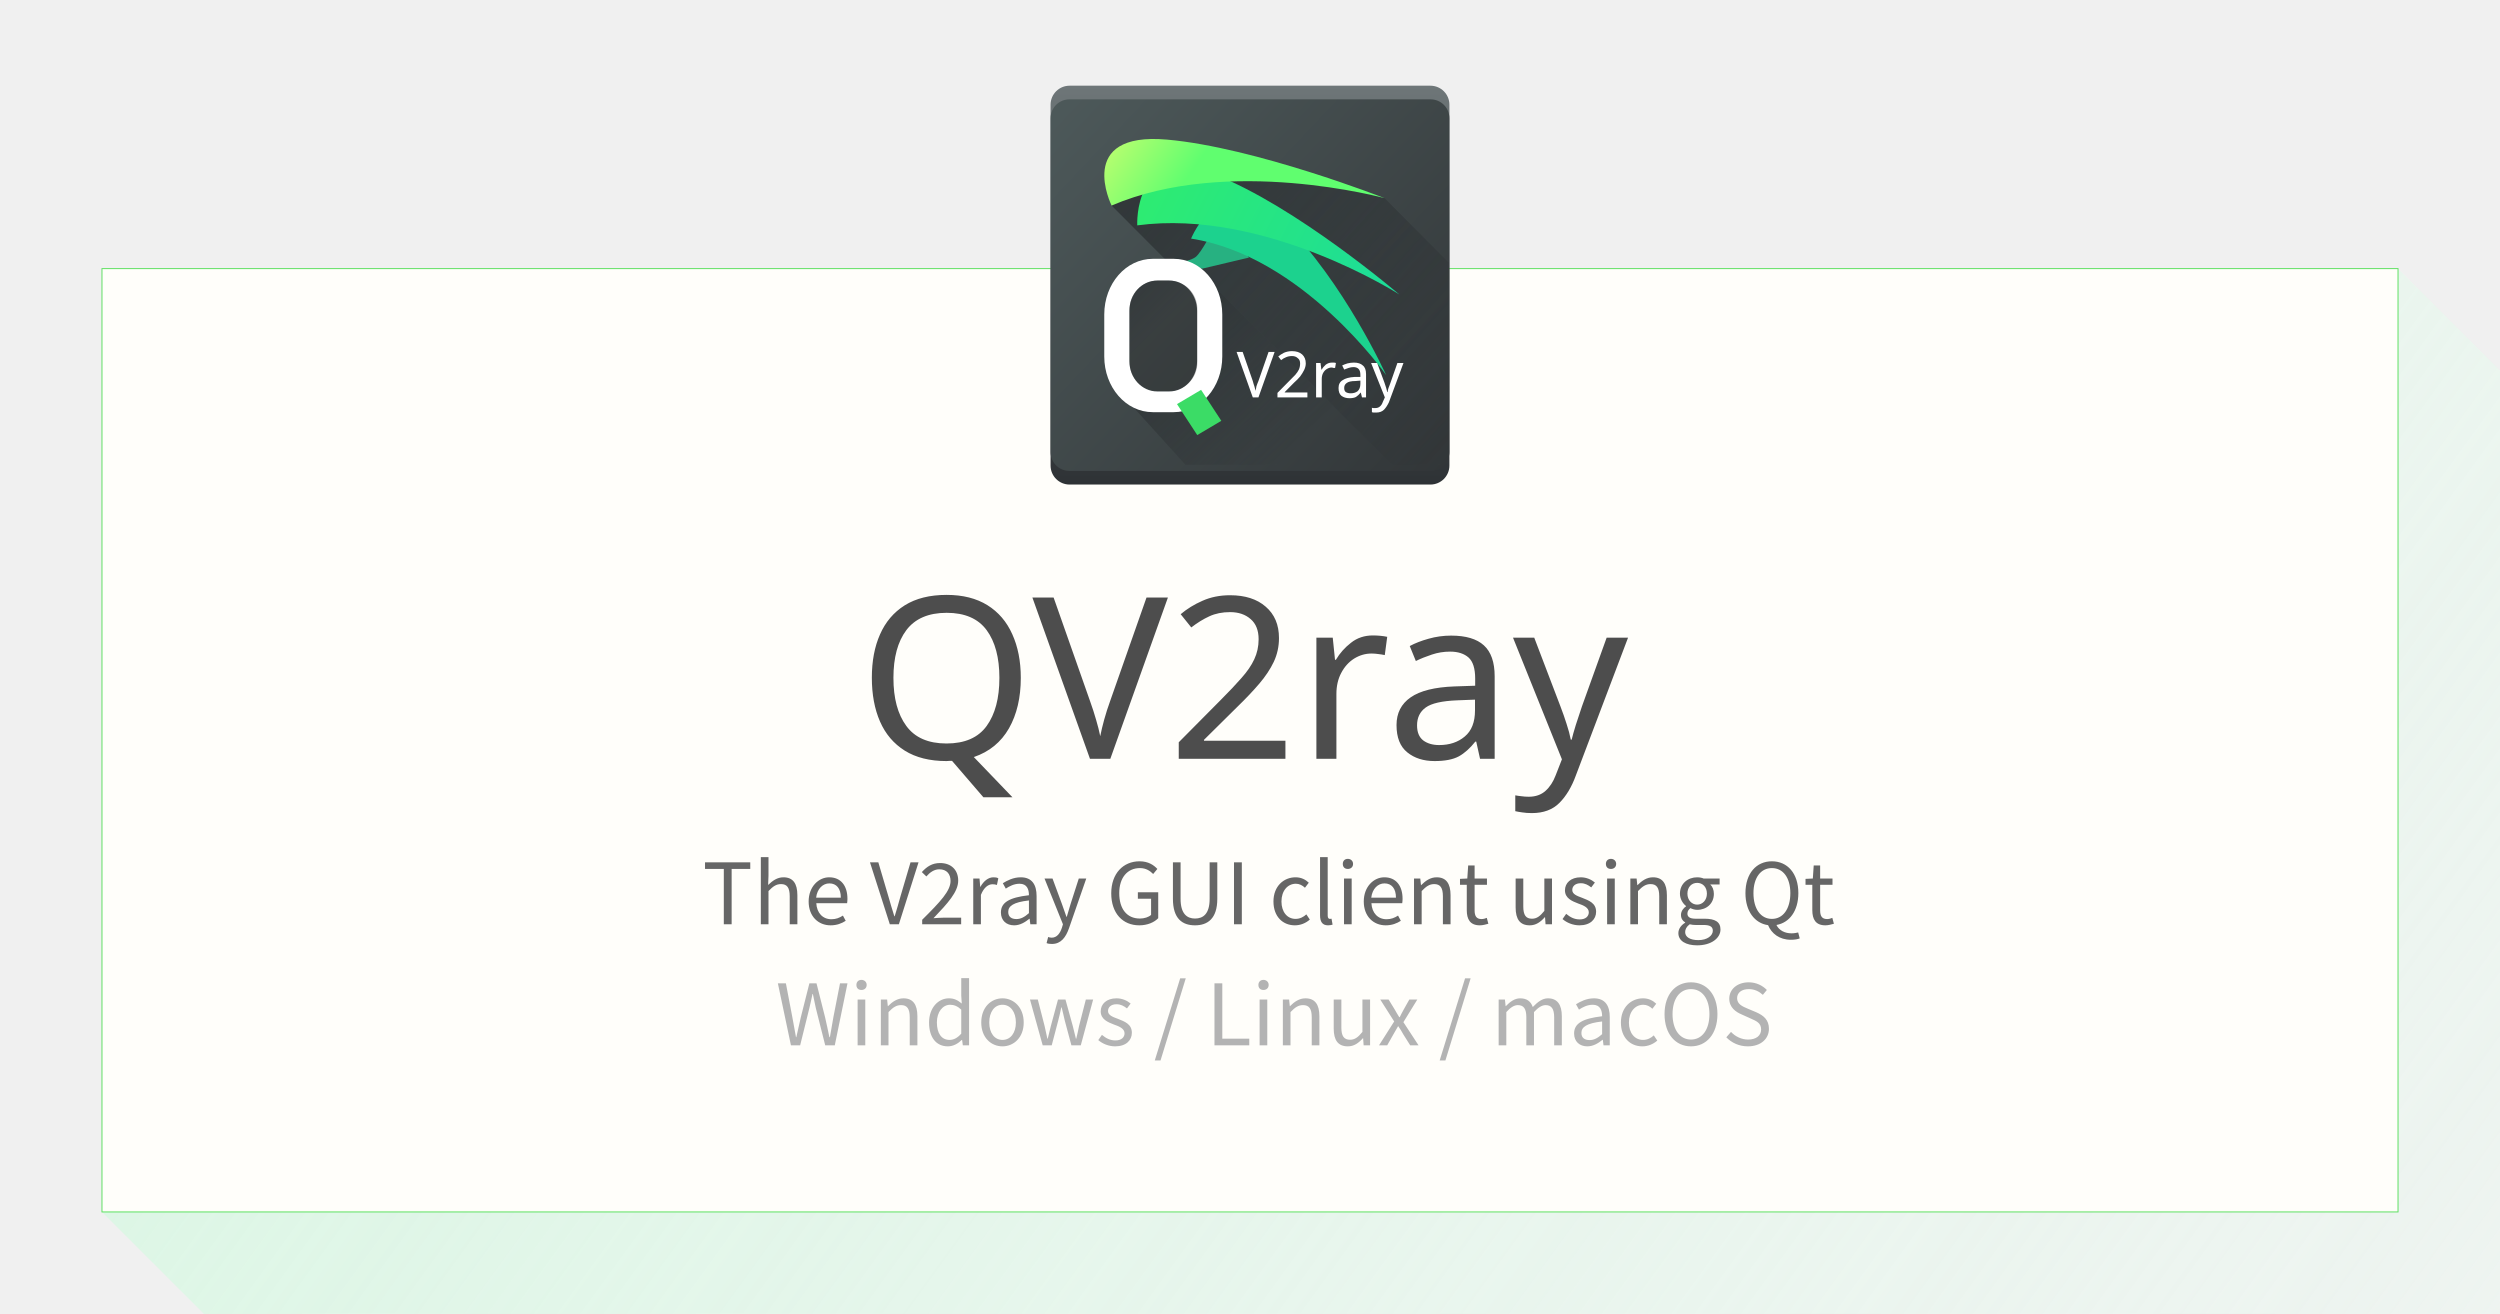
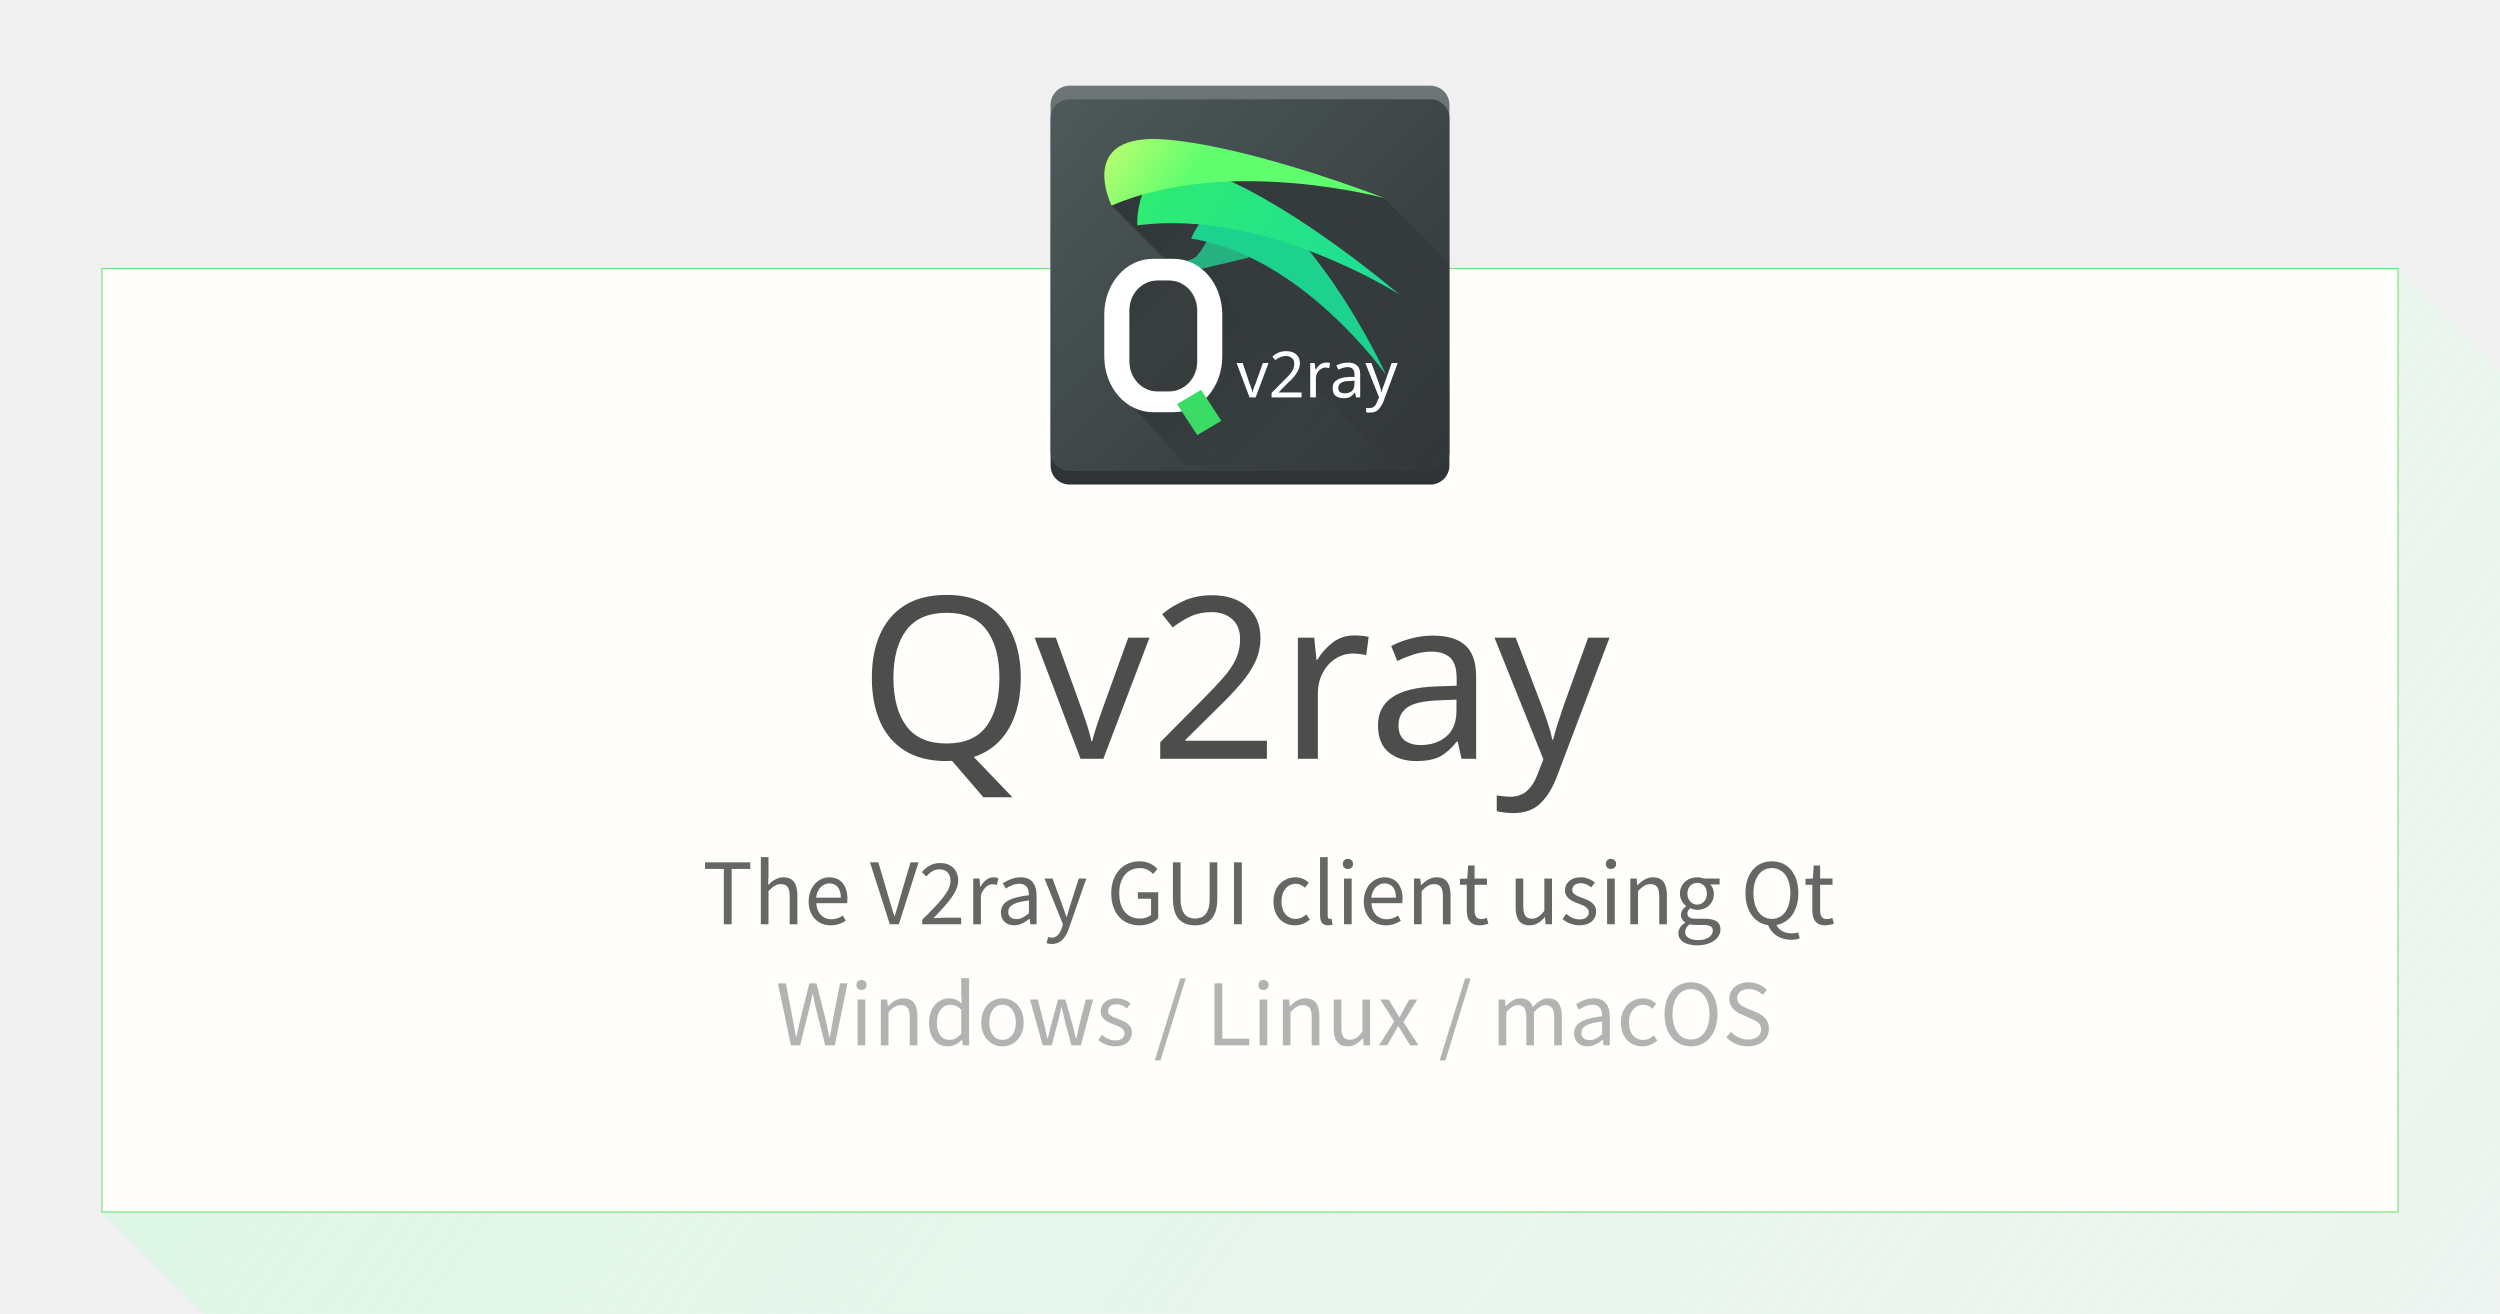
<svg xmlns="http://www.w3.org/2000/svg" xmlns:xlink="http://www.w3.org/1999/xlink" width="615.745" height="323.614" viewBox="0 0 224.488 117.983" version="1.1" id="svg8">
  <defs id="defs2">
    <linearGradient id="linearGradient1299">
      <stop style="stop-color:#d1f8de;stop-opacity:0.742" offset="0" id="stop1295" />
      <stop style="stop-color:#e8fff1;stop-opacity:0.262" offset="1" id="stop1297" />
    </linearGradient>
    <linearGradient id="linearGradient5057">
      <stop id="stop5053" offset="0" style="stop-color:#3c3c3c;stop-opacity:1;" />
      <stop id="stop5055" offset="1" style="stop-color:#282728;stop-opacity:0.657" />
    </linearGradient>
    <linearGradient id="linearGradient4713">
      <stop style="stop-color:#3de256;stop-opacity:1" offset="0" id="stop4709" />
      <stop style="stop-color:#2fbeba;stop-opacity:1" offset="1" id="stop4711" />
    </linearGradient>
    <linearGradient gradientTransform="translate(38.57415,1.318172)" gradientUnits="userSpaceOnUse" y2="39.934" x2="108.002" y1="19.458" x1="89.966" id="linearGradient4707" xlink:href="#linearGradient4713" />
    <linearGradient gradientUnits="userSpaceOnUse" y2="94.022" x2="140.261" y1="48.94" x1="92.227" id="linearGradient5059" xlink:href="#linearGradient5057" />
    <clipPath id="clipPath922" clipPathUnits="userSpaceOnUse">
      <rect ry="1.064" y="284.565" x="9.5367426e-08" height="12.171" width="12.7" id="rect924" style="fill:none;fill-opacity:1;stroke:#23d829;stroke-width:0.044;stroke-miterlimit:4;stroke-dasharray:none;stroke-opacity:0.723" />
    </clipPath>
    <linearGradient id="linearGradient1014">
      <stop style="stop-color:#232629;stop-opacity:1" offset="0" id="stop1010" />
      <stop style="stop-color:#282728;stop-opacity:0.657" offset="1" id="stop1012" />
    </linearGradient>
    <linearGradient id="linearGradient974">
      <stop id="stop970" offset="0" style="stop-color:#232629;stop-opacity:1;" />
      <stop id="stop972" offset="1" style="stop-color:#232629;stop-opacity:0;" />
    </linearGradient>
    <linearGradient id="linearGradient847">
      <stop id="stop843" offset="0" style="stop-color:#c1fe6f;stop-opacity:1" />
      <stop id="stop845" offset="1" style="stop-color:#60fe6f;stop-opacity:1" />
    </linearGradient>
    <linearGradient id="linearGradient4759">
      <stop id="stop4755" offset="0" style="stop-color:#2eec71;stop-opacity:1" />
      <stop id="stop4757" offset="1" style="stop-color:#1cdc9a;stop-opacity:1" />
    </linearGradient>
    <clipPath id="clipPath922-0" clipPathUnits="userSpaceOnUse">
      <rect ry="1.064" y="284.565" x="9.5367426e-08" height="12.171" width="12.7" id="rect924-6" style="fill:none;fill-opacity:1;stroke:#23d829;stroke-width:0.044;stroke-miterlimit:4;stroke-dasharray:none;stroke-opacity:0.723" />
    </clipPath>
    <linearGradient xlink:href="#linearGradient1299" id="linearGradient1293" x1="10.783" y1="217.789" x2="177.857" y2="339.115" gradientUnits="userSpaceOnUse" />
    <linearGradient xlink:href="#linearGradient908" id="linearGradient910" x1="12.7" y1="284.3" x2="12.7" y2="297" gradientUnits="userSpaceOnUse" gradientTransform="matrix(1.205698,0,0,1.205773,77.26168,-114.9911)" />
    <linearGradient id="linearGradient908">
      <stop style="stop-color:#6e7678;stop-opacity:1" offset="0" id="stop904" />
      <stop style="stop-color:#2e3235;stop-opacity:1" offset="1" id="stop906" />
    </linearGradient>
    <linearGradient xlink:href="#linearGradient881" id="linearGradient883" x1="0" y1="284.829" x2="12.7" y2="297" gradientUnits="userSpaceOnUse" gradientTransform="matrix(1.205698,0,0,1.225354,77.2332,-120.6825)" />
    <linearGradient id="linearGradient881">
      <stop style="stop-color:#4d595a;stop-opacity:1" offset="0" id="stop877" />
      <stop style="stop-color:#313537;stop-opacity:1" offset="1" id="stop879" />
    </linearGradient>
    <linearGradient xlink:href="#linearGradient974" id="linearGradient1028-3" x1="1.323" y1="286.152" x2="13.412" y2="297" gradientUnits="userSpaceOnUse" gradientTransform="matrix(1.070314,0,0,1.074707,78.15984,-76.82454)" />
    <linearGradient xlink:href="#linearGradient4759" id="linearGradient953-5" gradientUnits="userSpaceOnUse" gradientTransform="matrix(0.3459751,0.06144722,-0.06655638,0.3194166,-25.11991,272.6237)" x1="85.23" y1="28.293" x2="113.087" y2="35.516" />
    <linearGradient xlink:href="#linearGradient847" id="linearGradient955-6" gradientUnits="userSpaceOnUse" gradientTransform="matrix(0.1566647,0,0,0.1566647,-5.15044,254.5522)" x1="39.631" y1="196.652" x2="56.496" y2="208.575" />
    <linearGradient xlink:href="#linearGradient974" id="linearGradient984-1" x1="2.117" y1="290.385" x2="8.202" y2="297" gradientUnits="userSpaceOnUse" gradientTransform="matrix(1.070314,0,0,1.074707,77.31153,-76.82708)" />
    <linearGradient gradientTransform="matrix(0.2807767,0,0,0.2766177,56.41904,228.6345)" xlink:href="#linearGradient1014" id="linearGradient976-2" x1="85.003" y1="24.073" x2="90.152" y2="29.207" gradientUnits="userSpaceOnUse" />
  </defs>
  <g id="layer1" transform="translate(46.61984,-221.1287)">
    <rect style="opacity:1;fill:none;fill-opacity:0.262;stroke:none;stroke-width:0.045;stroke-miterlimit:4;stroke-dasharray:none;stroke-opacity:0.723" id="rect1328" width="226.04" height="120.311" x="-47.395" y="220.209" />
    <path style="fill:url(#linearGradient1293);fill-opacity:1;stroke:none;stroke-width:0.365px;stroke-linecap:butt;stroke-linejoin:miter;stroke-opacity:1" d="m -37.462,329.954 9.161,9.161 H 177.857 l 0.261,-84.458 -9.407,-9.407 v 84.705 z" id="path1285" />
    <rect style="opacity:1;fill:#fffefa;fill-opacity:1;stroke:#23d829;stroke-width:0.087;stroke-miterlimit:4;stroke-dasharray:none;stroke-opacity:0.723" id="rect1254" width="206.172" height="84.705" x="-37.462" y="245.249" ry="0" />
    <text xml:space="preserve" style="font-style:normal;font-weight:normal;font-size:20.295px;line-height:1.25;font-family:sans-serif;letter-spacing:0px;word-spacing:0px;fill:#4d4d4d;fill-opacity:1;stroke:none;stroke-width:0.507" x="30.433" y="289.264" id="text1204">
-       <tspan id="tspan1202" x="30.433" y="289.264" style="font-style:normal;font-variant:normal;font-weight:normal;font-stretch:normal;font-family:'Noto Sans';-inkscape-font-specification:'Noto Sans';fill:#4d4d4d;fill-opacity:1;stroke-width:0.507">QV2ray</tspan>
+       <tspan id="tspan1202" x="30.433" y="289.264" style="font-style:normal;font-variant:normal;font-weight:normal;font-stretch:normal;font-family:'Noto Sans';-inkscape-font-specification:'Noto Sans';fill:#4d4d4d;fill-opacity:1;stroke-width:0.507">Qv2ray</tspan>
    </text>
    <text xml:space="preserve" style="font-style:normal;font-weight:normal;font-size:20.685px;line-height:1.25;font-family:sans-serif;letter-spacing:0px;word-spacing:0px;fill:#666666;fill-opacity:1;stroke:none;stroke-width:0.517" x="16.455" y="304.127" id="text1204-7">
      <tspan id="tspan1202-5" x="16.455" y="304.127" style="font-style:normal;font-variant:normal;font-weight:300;font-stretch:normal;font-size:7.584px;font-family:'Noto Sans CJK SC';-inkscape-font-specification:'Noto Sans CJK SC Light';fill:#666666;stroke-width:0.517">The V2ray GUI client using Qt</tspan>
    </text>
    <text xml:space="preserve" style="font-style:normal;font-weight:normal;font-size:20.685px;line-height:1.25;font-family:sans-serif;letter-spacing:0px;word-spacing:0px;fill:#b3b3b3;fill-opacity:1;stroke:none;stroke-width:0.517" x="23.027" y="314.992" id="text1204-7-7">
      <tspan id="tspan1202-5-8" x="23.027" y="314.992" style="font-style:normal;font-variant:normal;font-weight:100;font-stretch:normal;font-size:7.584px;font-family:'Noto Sans CJK SC';-inkscape-font-specification:'Noto Sans CJK SC Thin';fill:#b3b3b3;stroke-width:0.517">Windows / Linux / macOS</tspan>
    </text>
    <g id="g963" transform="matrix(2.338872,0,0,2.338872,-132.921,-303.9943)">
      <rect ry="0.729" y="227.81" x="77.233" height="15.313" width="15.312" id="rect4910-1-9" style="fill:url(#linearGradient910);fill-opacity:1;stroke:none;stroke-width:0.301;stroke-miterlimit:4;stroke-dasharray:none;stroke-opacity:1" />
      <rect ry="0.723" y="228.334" x="77.233" height="14.265" width="15.312" id="rect4910-2-2-3" style="fill:url(#linearGradient883);fill-opacity:1;stroke:none;stroke-width:0.119;stroke-miterlimit:4;stroke-dasharray:none;stroke-opacity:1" />
      <path clip-path="none" id="path1020-6" d="m 79.576,232.411 2.549,2.559 1.416,0.566 6.796,6.824 2.182,0.003 -0.003,-7.762 -2.462,-2.475 -4.814,-1.422 -5.097,0.853 z" style="opacity:0.65;fill:url(#linearGradient1028-3);fill-opacity:1;stroke:none;stroke-width:0.284px;stroke-linecap:butt;stroke-linejoin:miter;stroke-opacity:1" />
      <g transform="matrix(1.070314,0,0,1.074707,78.15984,-76.82709)" id="g889">
        <path id="path879-7-0" d="m 4.927,288.672 c 0,0 -0.373,0.727 -0.582,0.902 -0.147,0.123 -0.54,0.195 -0.54,0.195 l 0.771,0.226 1.674,-0.394 c 0,0 -0.791,-1.07 -1.323,-0.929 z" style="fill:#27b181;fill-opacity:1;stroke:none;stroke-width:0.025px;stroke-linecap:butt;stroke-linejoin:miter;stroke-opacity:1" />
        <path style="fill:#1cd28e;fill-opacity:1;stroke:none;stroke-width:0.09px;stroke-linecap:butt;stroke-linejoin:miter;stroke-opacity:1" d="m 4.174,288.923 c 0,0 1.117,-2.751 3.302,-0.598 2.185,2.153 3.695,5.473 3.695,5.473 0,0 -2.994,-4.26 -6.997,-4.875 z" id="path4715-0-6" />
        <path style="fill:url(#linearGradient953-5);fill-opacity:1;stroke:none;stroke-width:0.09px;stroke-linecap:butt;stroke-linejoin:miter;stroke-opacity:1" d="m 2.243,288.449 c 0,0 -0.151,-2.947 2.775,-1.815 2.926,1.131 6.624,4.284 6.624,4.284 0,0 -4.811,-3.079 -9.399,-2.468 z" id="path4715-6-93-2" />
        <path style="fill:url(#linearGradient955-6);fill-opacity:1;stroke:none;stroke-width:0.09px;stroke-linecap:butt;stroke-linejoin:miter;stroke-opacity:1" d="m 1.323,287.742 c 0,0 -1.323,-2.646 1.985,-2.356 3.16,0.277 7.805,2.091 7.805,2.091 0,0 -5.604,-1.524 -9.79,0.265 z" id="path4715-6-9-6-6" />
      </g>
      <path id="path966-1" d="m 79.577,239.233 2.832,3.128 h 7.929 l -6.796,-6.824 -1.242,-0.339 0.974,0.978 v 2.756 l -0.702,0.705 -0.712,0.413 h -1.134 l -0.833,-0.837 z" style="opacity:0.75;fill:url(#linearGradient984-1);fill-opacity:1;stroke:none;stroke-width:0.284px;stroke-linecap:butt;stroke-linejoin:miter;stroke-opacity:1" />
      <g transform="matrix(0.2807767,0,0,0.2766177,56.41246,228.6198)" id="g4906-0-8">
        <path style="fill:#ffffff;fill-opacity:1;stroke:none;stroke-width:1.372;stroke-miterlimit:4;stroke-dasharray:none;stroke-opacity:1" d="m 88.131,21.1 c -3.677,0 -6.637,3.445 -6.637,7.726 v 5.832 c 0,4.28 2.96,7.726 6.637,7.726 h 2.863 c 3.677,0 6.637,-3.446 6.637,-7.726 v -5.832 c 0,-4.28 -2.96,-7.726 -6.637,-7.726 z m 0.606,3.016 h 1.642 c 2.108,0 3.805,1.877 3.805,4.209 v 6.975 c 0,2.332 -1.697,4.209 -3.805,4.209 h -1.642 c -2.108,0 -3.805,-1.877 -3.805,-4.209 v -6.975 c 0,-2.332 1.697,-4.209 3.805,-4.209 z" id="rect4871-6-7" />
        <rect style="fill:#3bdc66;fill-opacity:1;stroke:none;stroke-width:1.407;stroke-miterlimit:4;stroke-dasharray:none;stroke-opacity:1" id="rect4892-2-9" width="5.112" height="3.842" x="82.512" y="-58.41" rx="0" ry="0" transform="matrix(0.5413655,0.8407874,-0.8571076,0.5151373,0,0)" />
      </g>
      <rect ry="1.086" y="235.294" x="80.268" height="4.237" width="2.601" id="rect968-2" style="opacity:0.5;fill:url(#linearGradient976-2);fill-opacity:1;stroke:none;stroke-width:0.851;stroke-miterlimit:4;stroke-dasharray:none;stroke-opacity:1" />
      <text transform="scale(0.9939247,1.006112)" id="text877" y="238.319" x="84.891" style="font-style:normal;font-weight:normal;font-size:2.444px;line-height:1.25;font-family:sans-serif;letter-spacing:0px;word-spacing:0px;fill:#ffffff;fill-opacity:1;stroke:none;stroke-width:0.061" xml:space="preserve">
-         <tspan style="fill:#ffffff;fill-opacity:1;stroke-width:0.061" y="238.319" x="84.891" id="tspan875">V2ray</tspan>
+         <tspan style="fill:#ffffff;fill-opacity:1;stroke-width:0.061" y="238.319" x="84.891" id="tspan875">v2ray</tspan>
      </text>
    </g>
  </g>
</svg>
